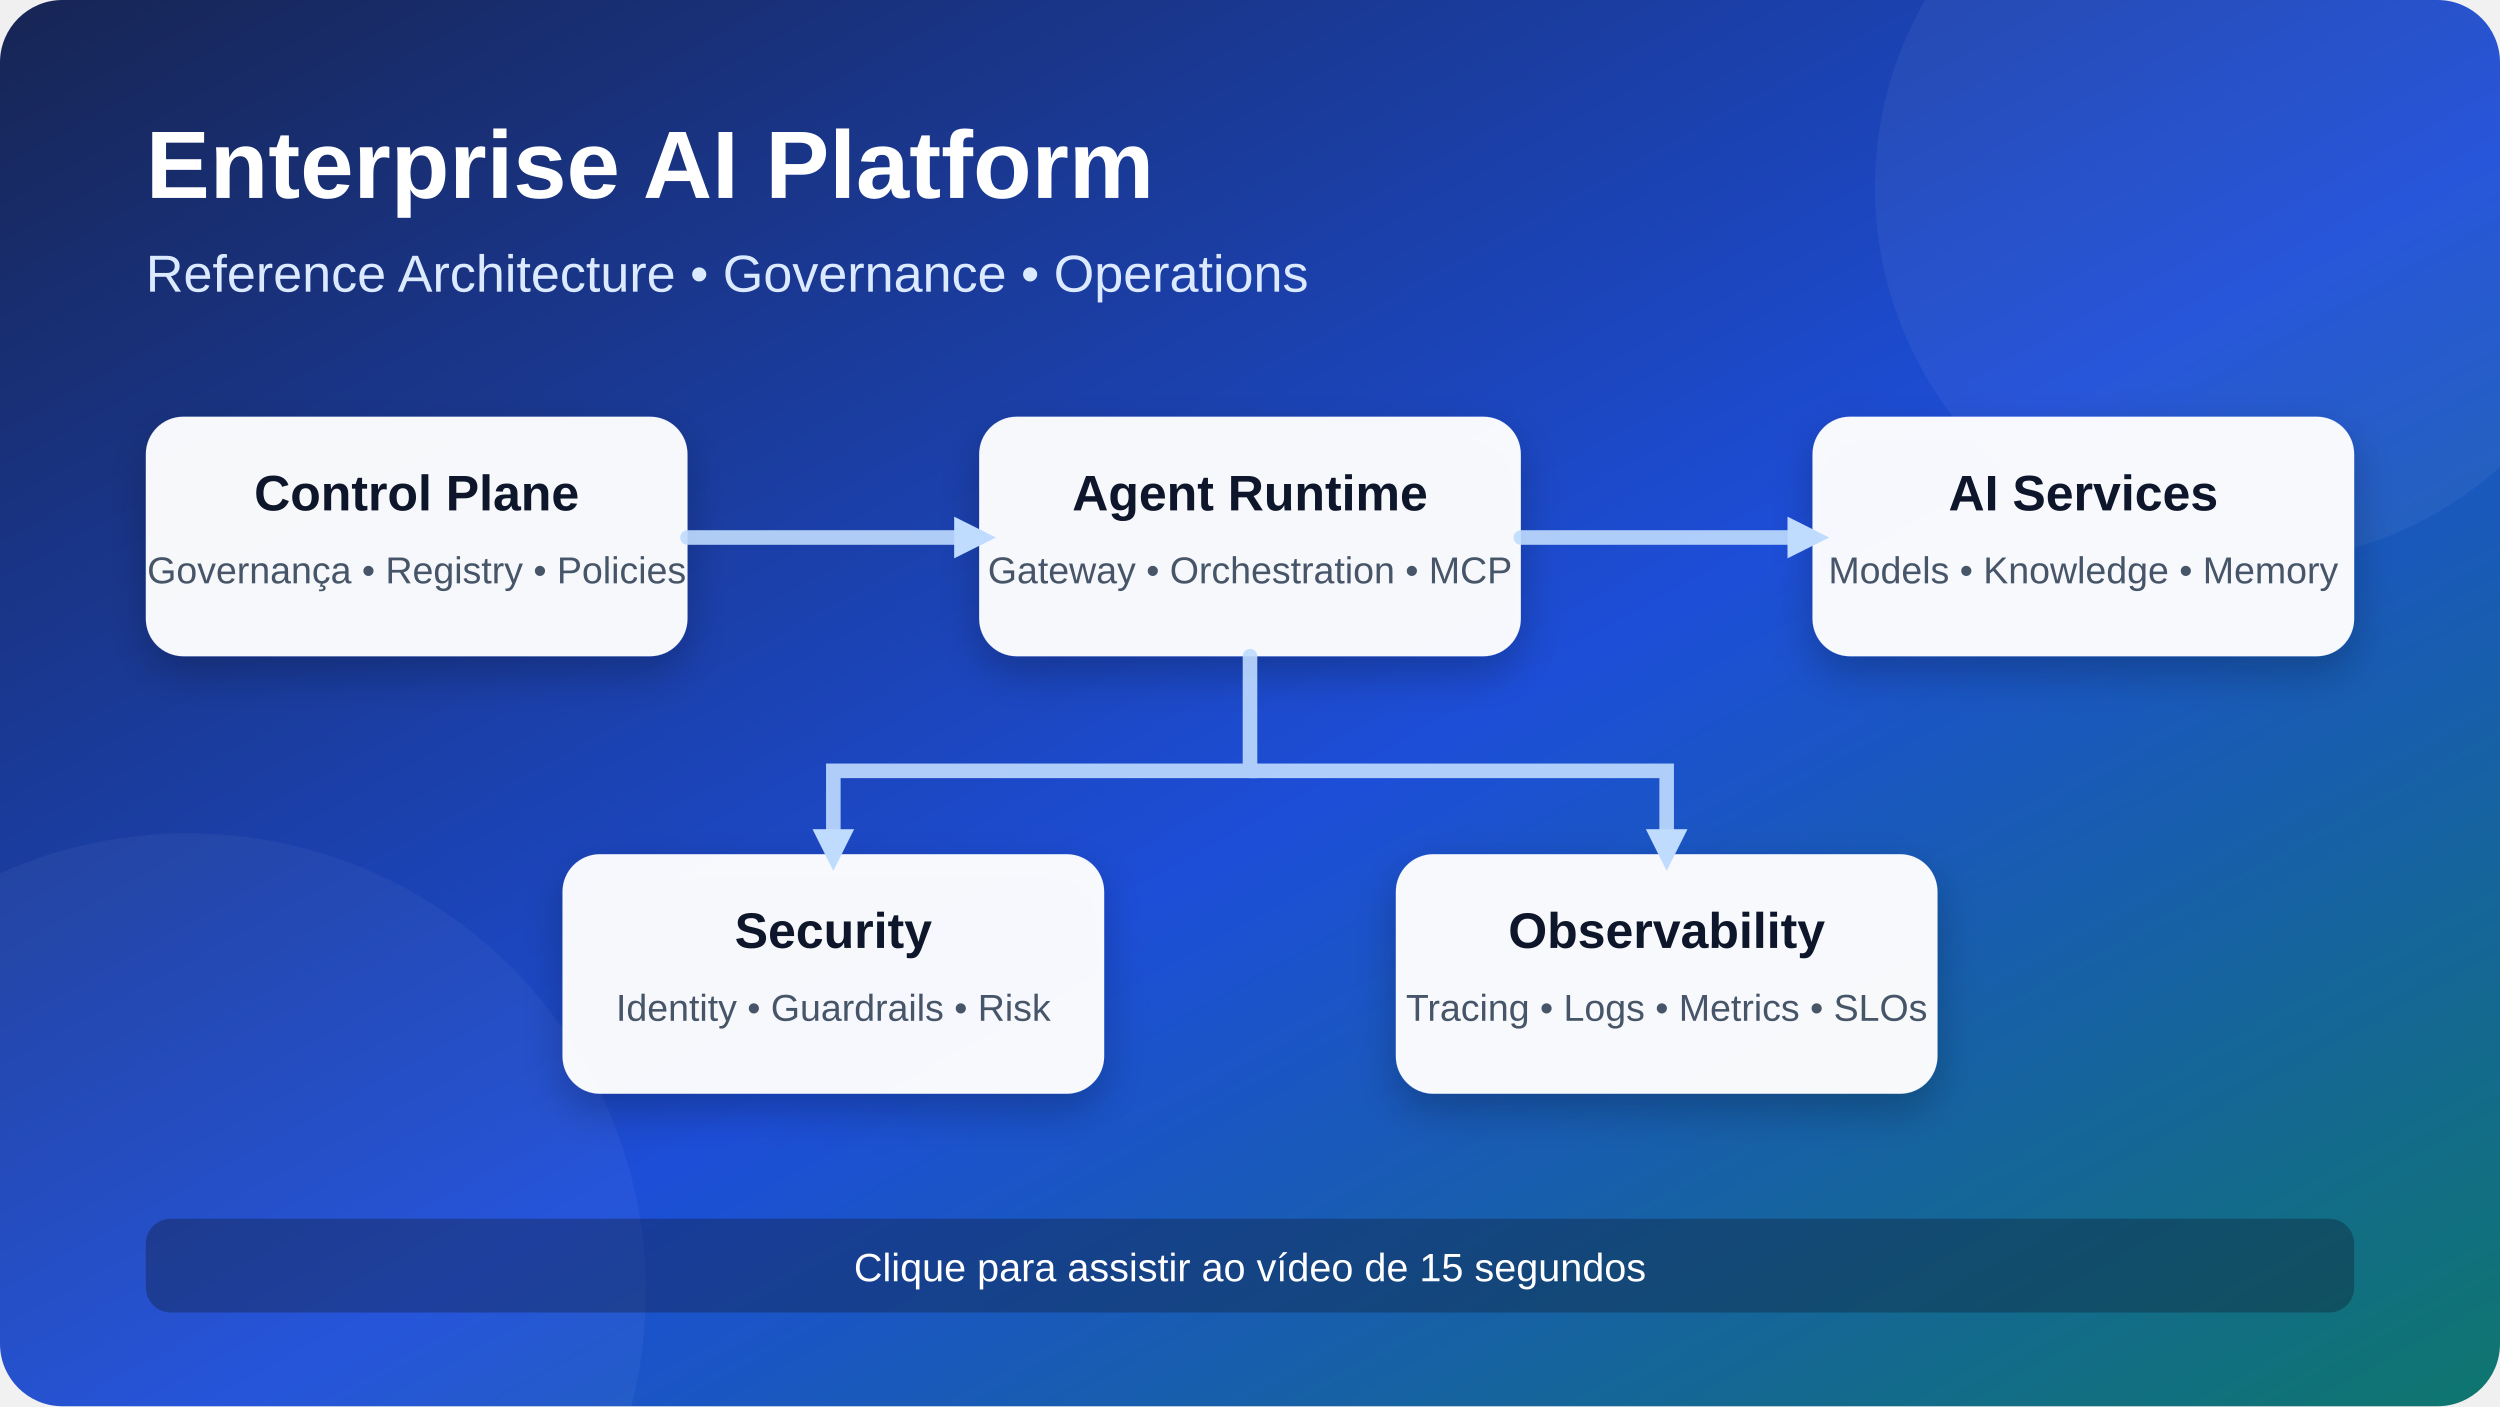
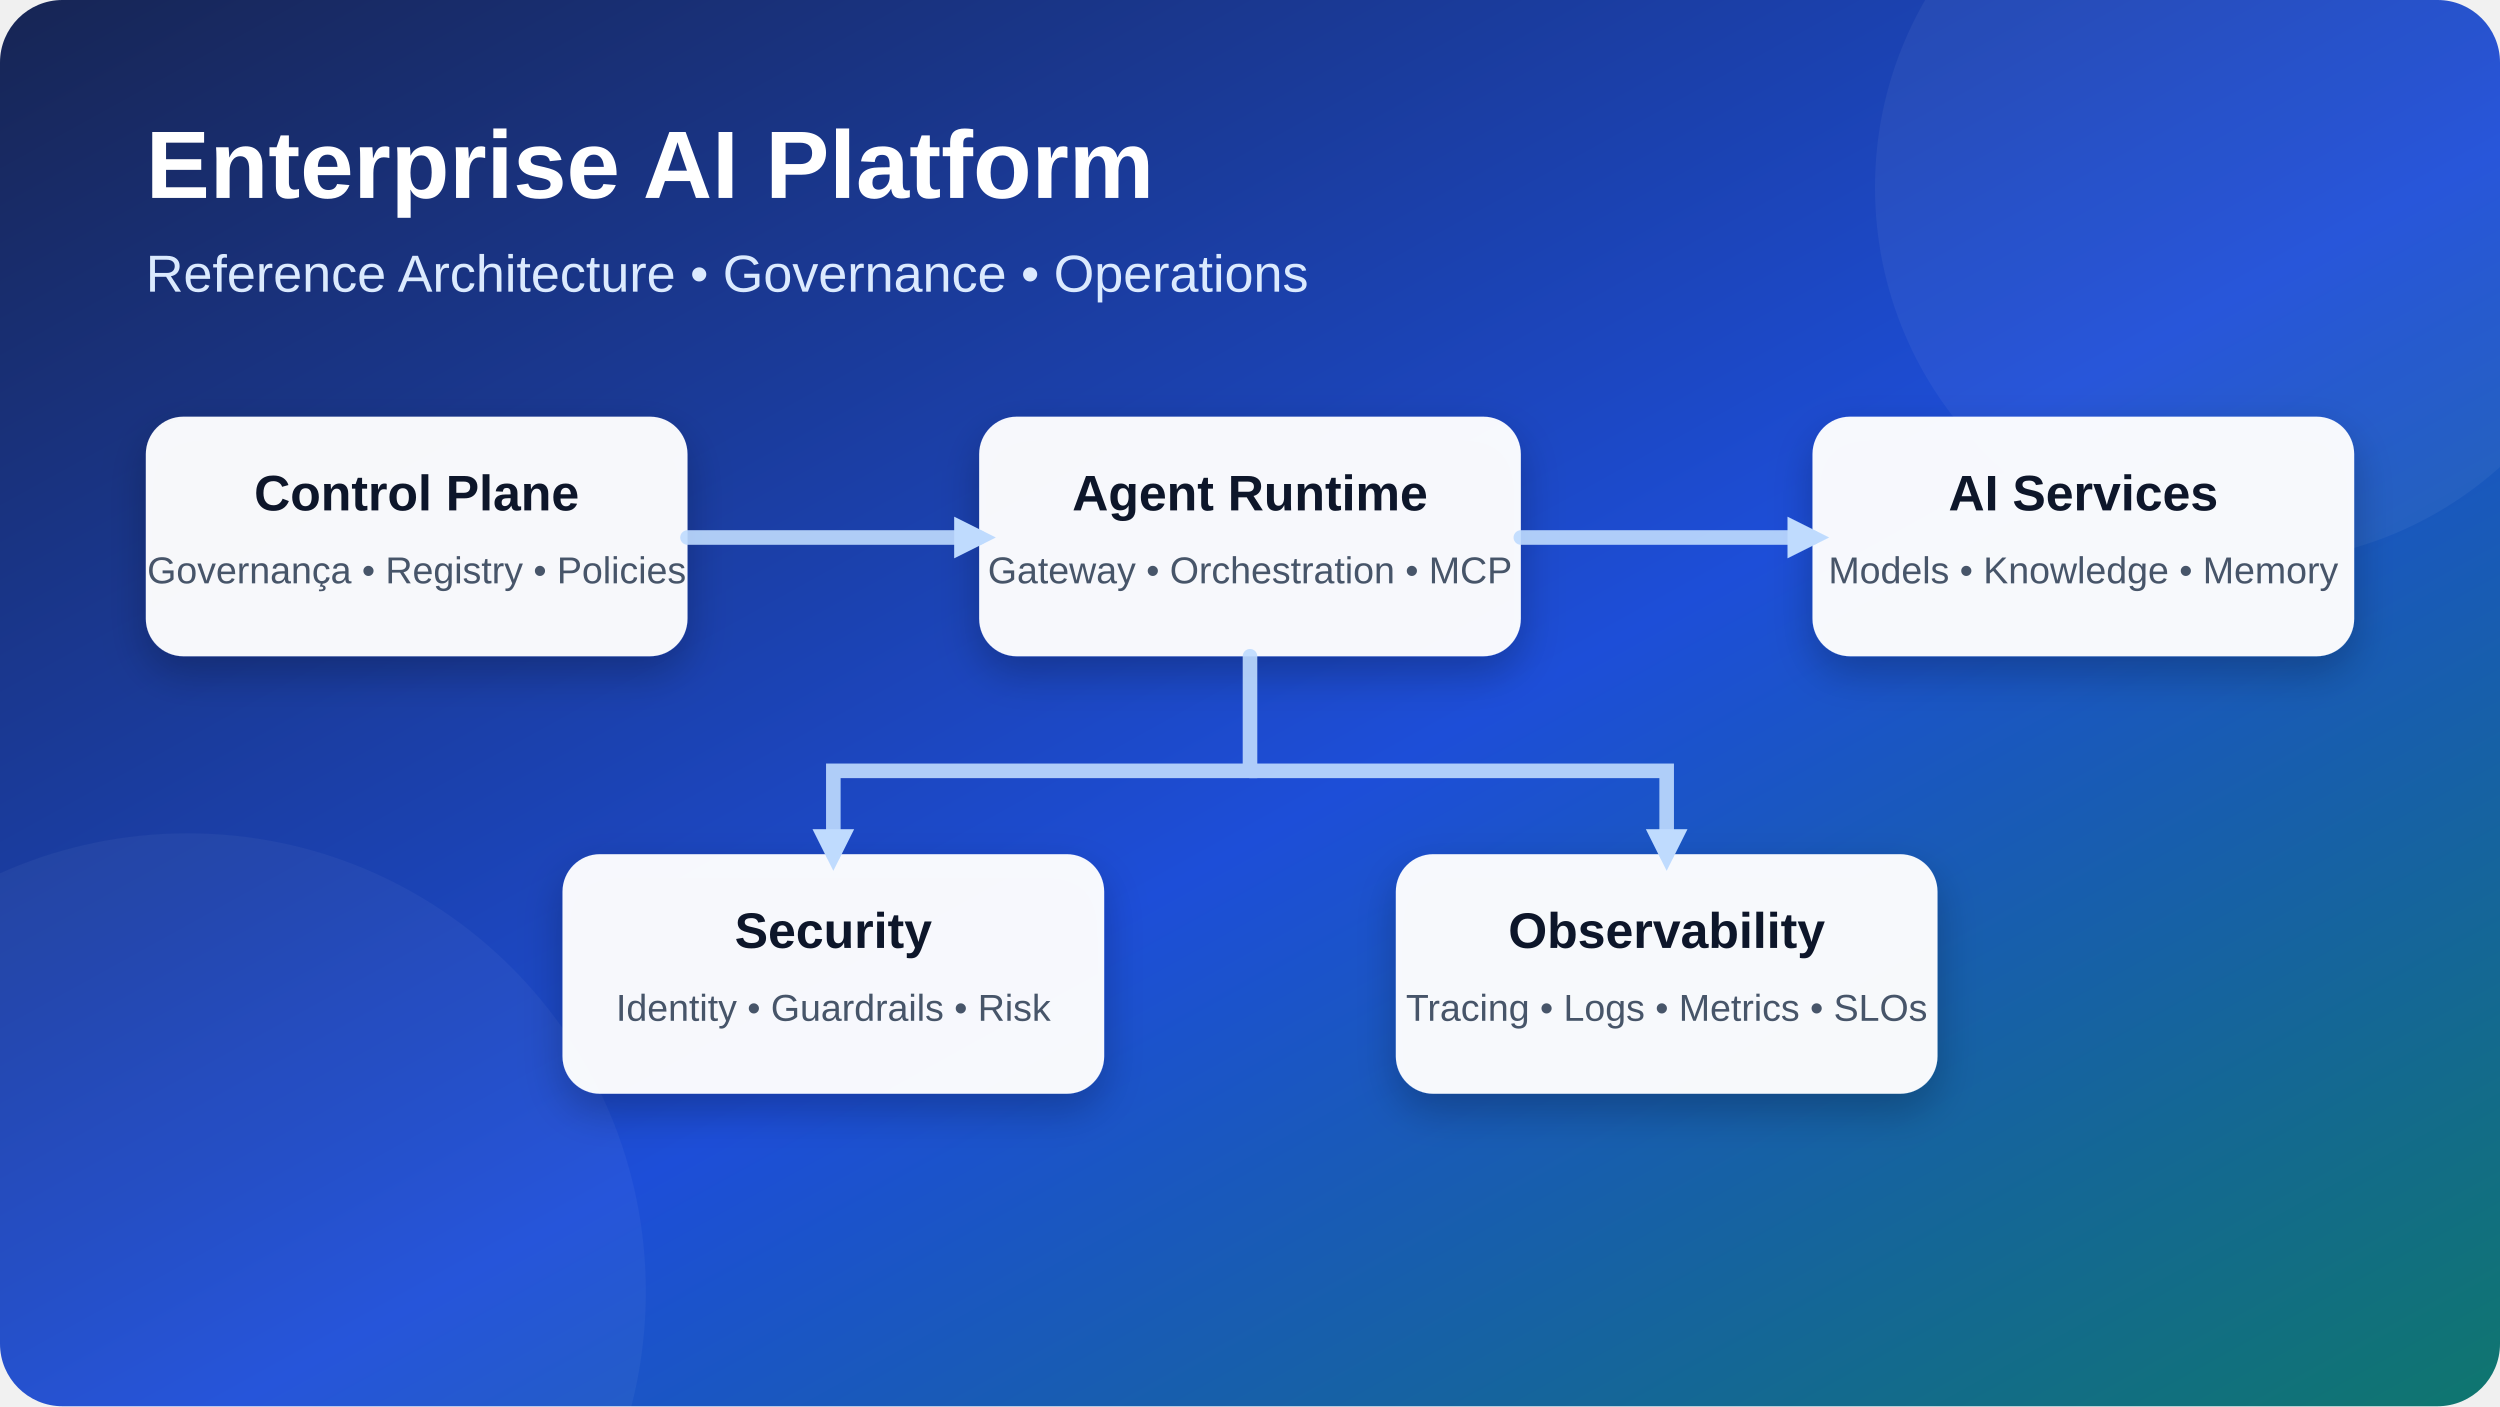
<svg xmlns="http://www.w3.org/2000/svg" width="1200" height="675" viewBox="0 0 1200 675" role="img" aria-labelledby="title desc">
  <defs>
    <linearGradient id="bg" x1="0" y1="0" x2="1" y2="1">
      <stop offset="0%" stop-color="#172554" />
      <stop offset="55%" stop-color="#1d4ed8" />
      <stop offset="100%" stop-color="#0f766e" />
    </linearGradient>
    <filter id="shadow" x="-20%" y="-20%" width="140%" height="140%">
      <feDropShadow dx="0" dy="8" stdDeviation="10" flood-opacity="0.25" />
    </filter>
  </defs>
  <rect width="1200" height="675" rx="30" fill="url(#bg)" />
  <circle cx="1080" cy="90" r="180" fill="#ffffff" opacity="0.05" />
  <circle cx="90" cy="620" r="220" fill="#ffffff" opacity="0.04" />
  <text x="70" y="95" fill="#ffffff" font-family="Arial, Helvetica, sans-serif" font-size="46" font-weight="700">Enterprise AI Platform</text>
  <text x="70" y="140" fill="#dbeafe" font-family="Arial, Helvetica, sans-serif" font-size="25">Reference Architecture • Governance • Operations</text>
  <g filter="url(#shadow)">
    <rect x="70" y="200" width="260" height="115" rx="18" fill="#ffffff" opacity="0.96" />
    <text x="200" y="245" text-anchor="middle" fill="#0f172a" font-family="Arial, Helvetica, sans-serif" font-size="24" font-weight="700">Control Plane</text>
    <text x="200" y="280" text-anchor="middle" fill="#475569" font-family="Arial, Helvetica, sans-serif" font-size="18">Governança • Registry • Policies</text>
    <rect x="470" y="200" width="260" height="115" rx="18" fill="#ffffff" opacity="0.96" />
    <text x="600" y="245" text-anchor="middle" fill="#0f172a" font-family="Arial, Helvetica, sans-serif" font-size="24" font-weight="700">Agent Runtime</text>
    <text x="600" y="280" text-anchor="middle" fill="#475569" font-family="Arial, Helvetica, sans-serif" font-size="18">Gateway • Orchestration • MCP</text>
    <rect x="870" y="200" width="260" height="115" rx="18" fill="#ffffff" opacity="0.96" />
    <text x="1000" y="245" text-anchor="middle" fill="#0f172a" font-family="Arial, Helvetica, sans-serif" font-size="24" font-weight="700">AI Services</text>
    <text x="1000" y="280" text-anchor="middle" fill="#475569" font-family="Arial, Helvetica, sans-serif" font-size="18">Models • Knowledge • Memory</text>
    <rect x="270" y="410" width="260" height="115" rx="18" fill="#ffffff" opacity="0.96" />
    <text x="400" y="455" text-anchor="middle" fill="#0f172a" font-family="Arial, Helvetica, sans-serif" font-size="24" font-weight="700">Security</text>
    <text x="400" y="490" text-anchor="middle" fill="#475569" font-family="Arial, Helvetica, sans-serif" font-size="18">Identity • Guardrails • Risk</text>
    <rect x="670" y="410" width="260" height="115" rx="18" fill="#ffffff" opacity="0.96" />
    <text x="800" y="455" text-anchor="middle" fill="#0f172a" font-family="Arial, Helvetica, sans-serif" font-size="24" font-weight="700">Observability</text>
    <text x="800" y="490" text-anchor="middle" fill="#475569" font-family="Arial, Helvetica, sans-serif" font-size="18">Tracing • Logs • Metrics • SLOs</text>
  </g>
  <g stroke="#bfdbfe" stroke-width="7" fill="none" stroke-linecap="round" opacity="0.9">
    <path d="M330 258 H470" />
    <path d="M730 258 H870" />
    <path d="M600 315 V370 H400 V410" />
    <path d="M600 370 H800 V410" />
  </g>
  <g fill="#bfdbfe">
    <polygon points="458,248 478,258 458,268" />
    <polygon points="858,248 878,258 858,268" />
    <polygon points="390,398 400,418 410,398" />
    <polygon points="790,398 800,418 810,398" />
  </g>
-   <rect x="70" y="585" width="1060" height="45" rx="12" fill="#0f172a" opacity="0.35" />
-   <text x="600" y="615" text-anchor="middle" fill="#ffffff" font-family="Arial, Helvetica, sans-serif" font-size="19">Clique para assistir ao vídeo de 15 segundos</text>
</svg>
